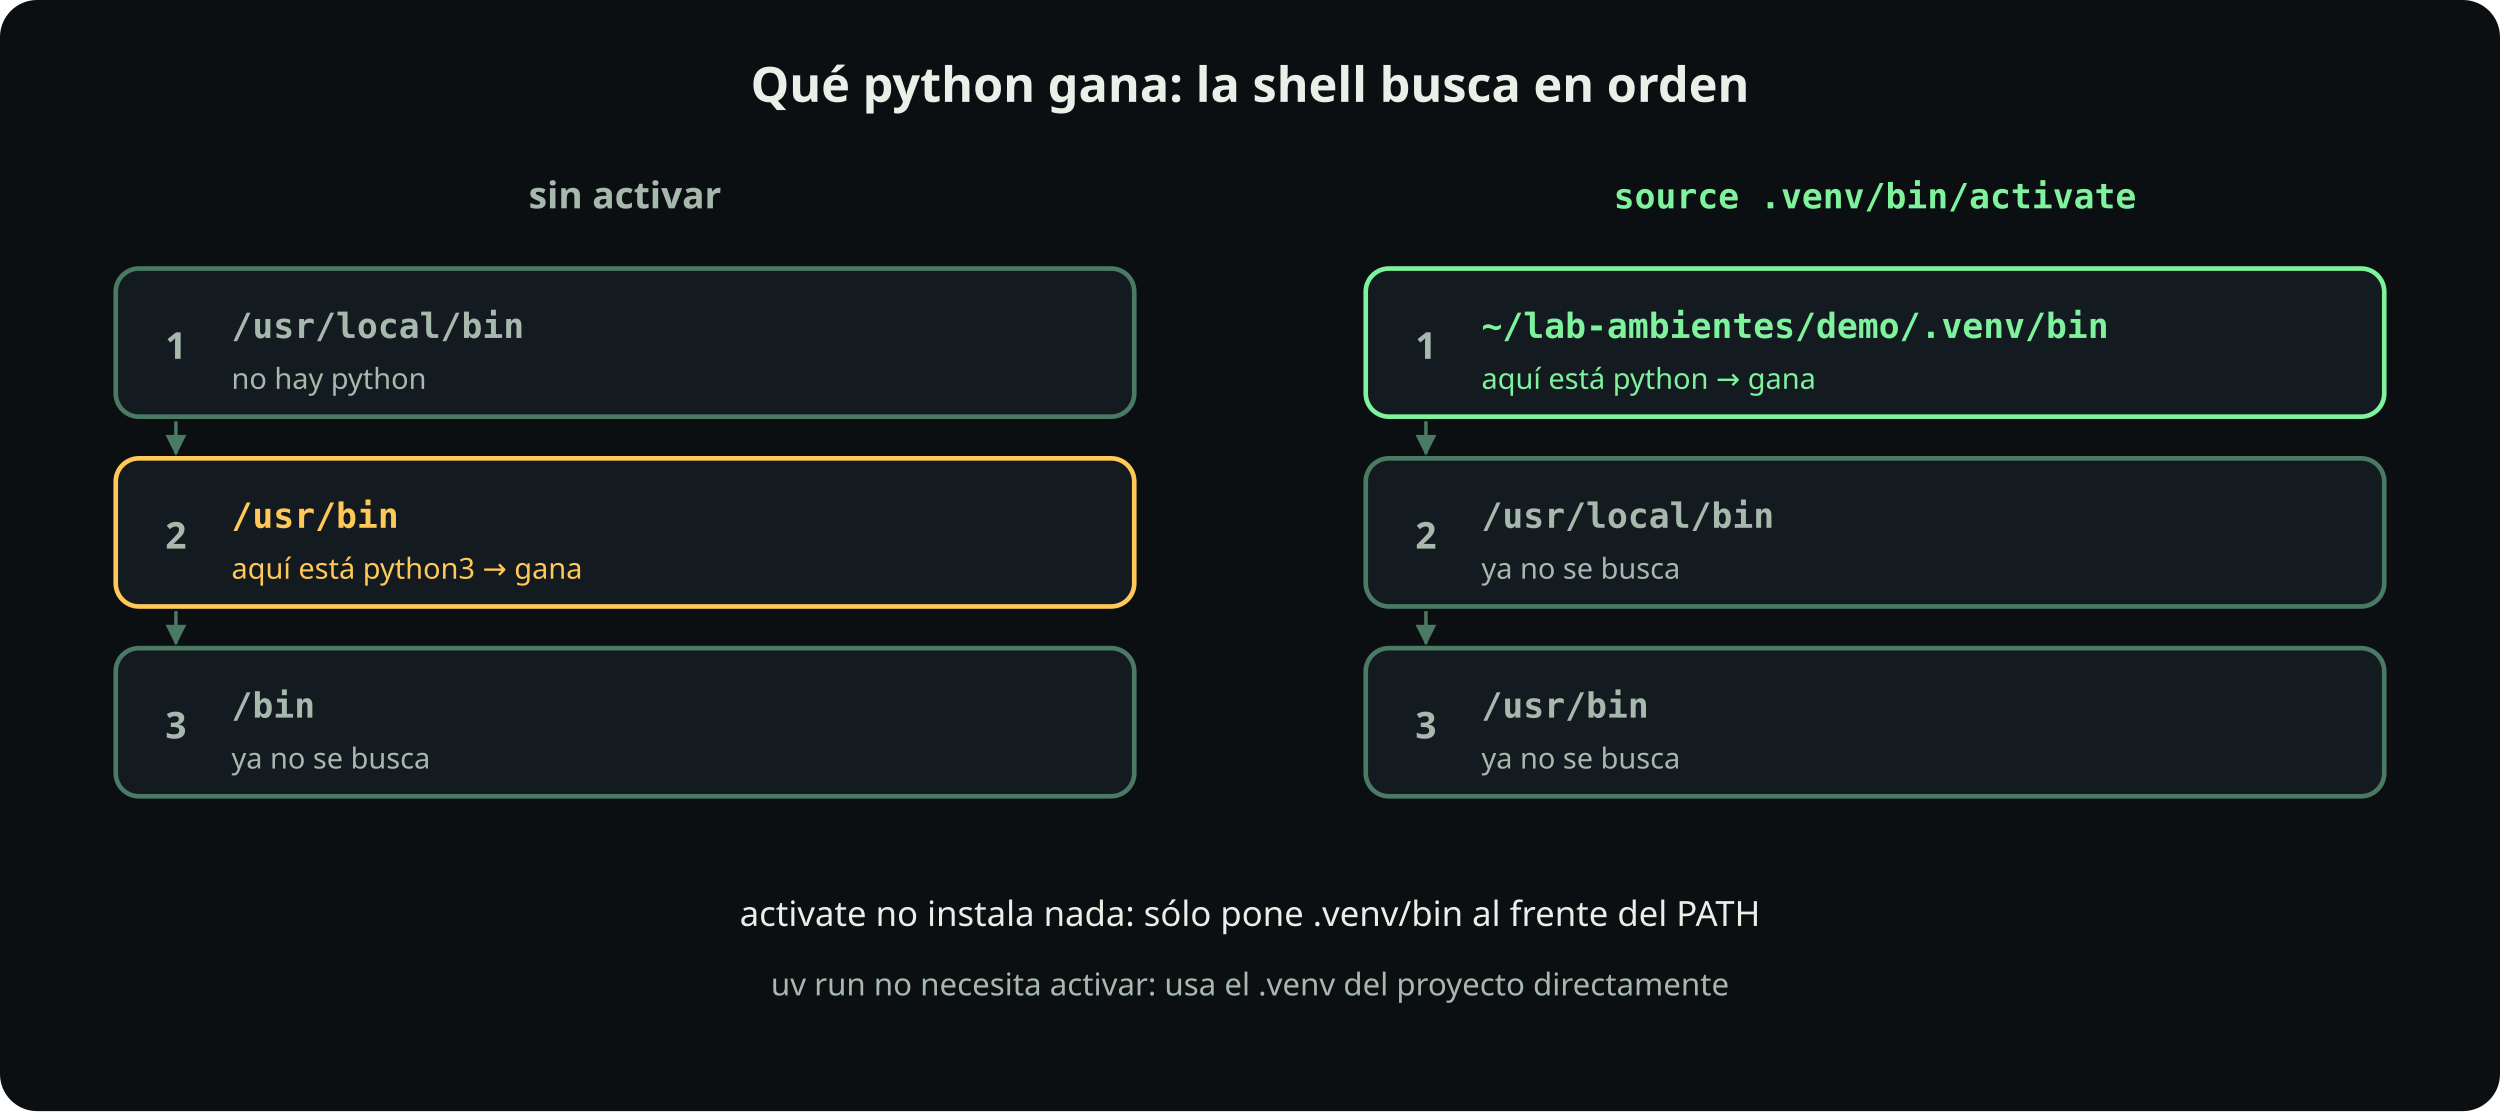
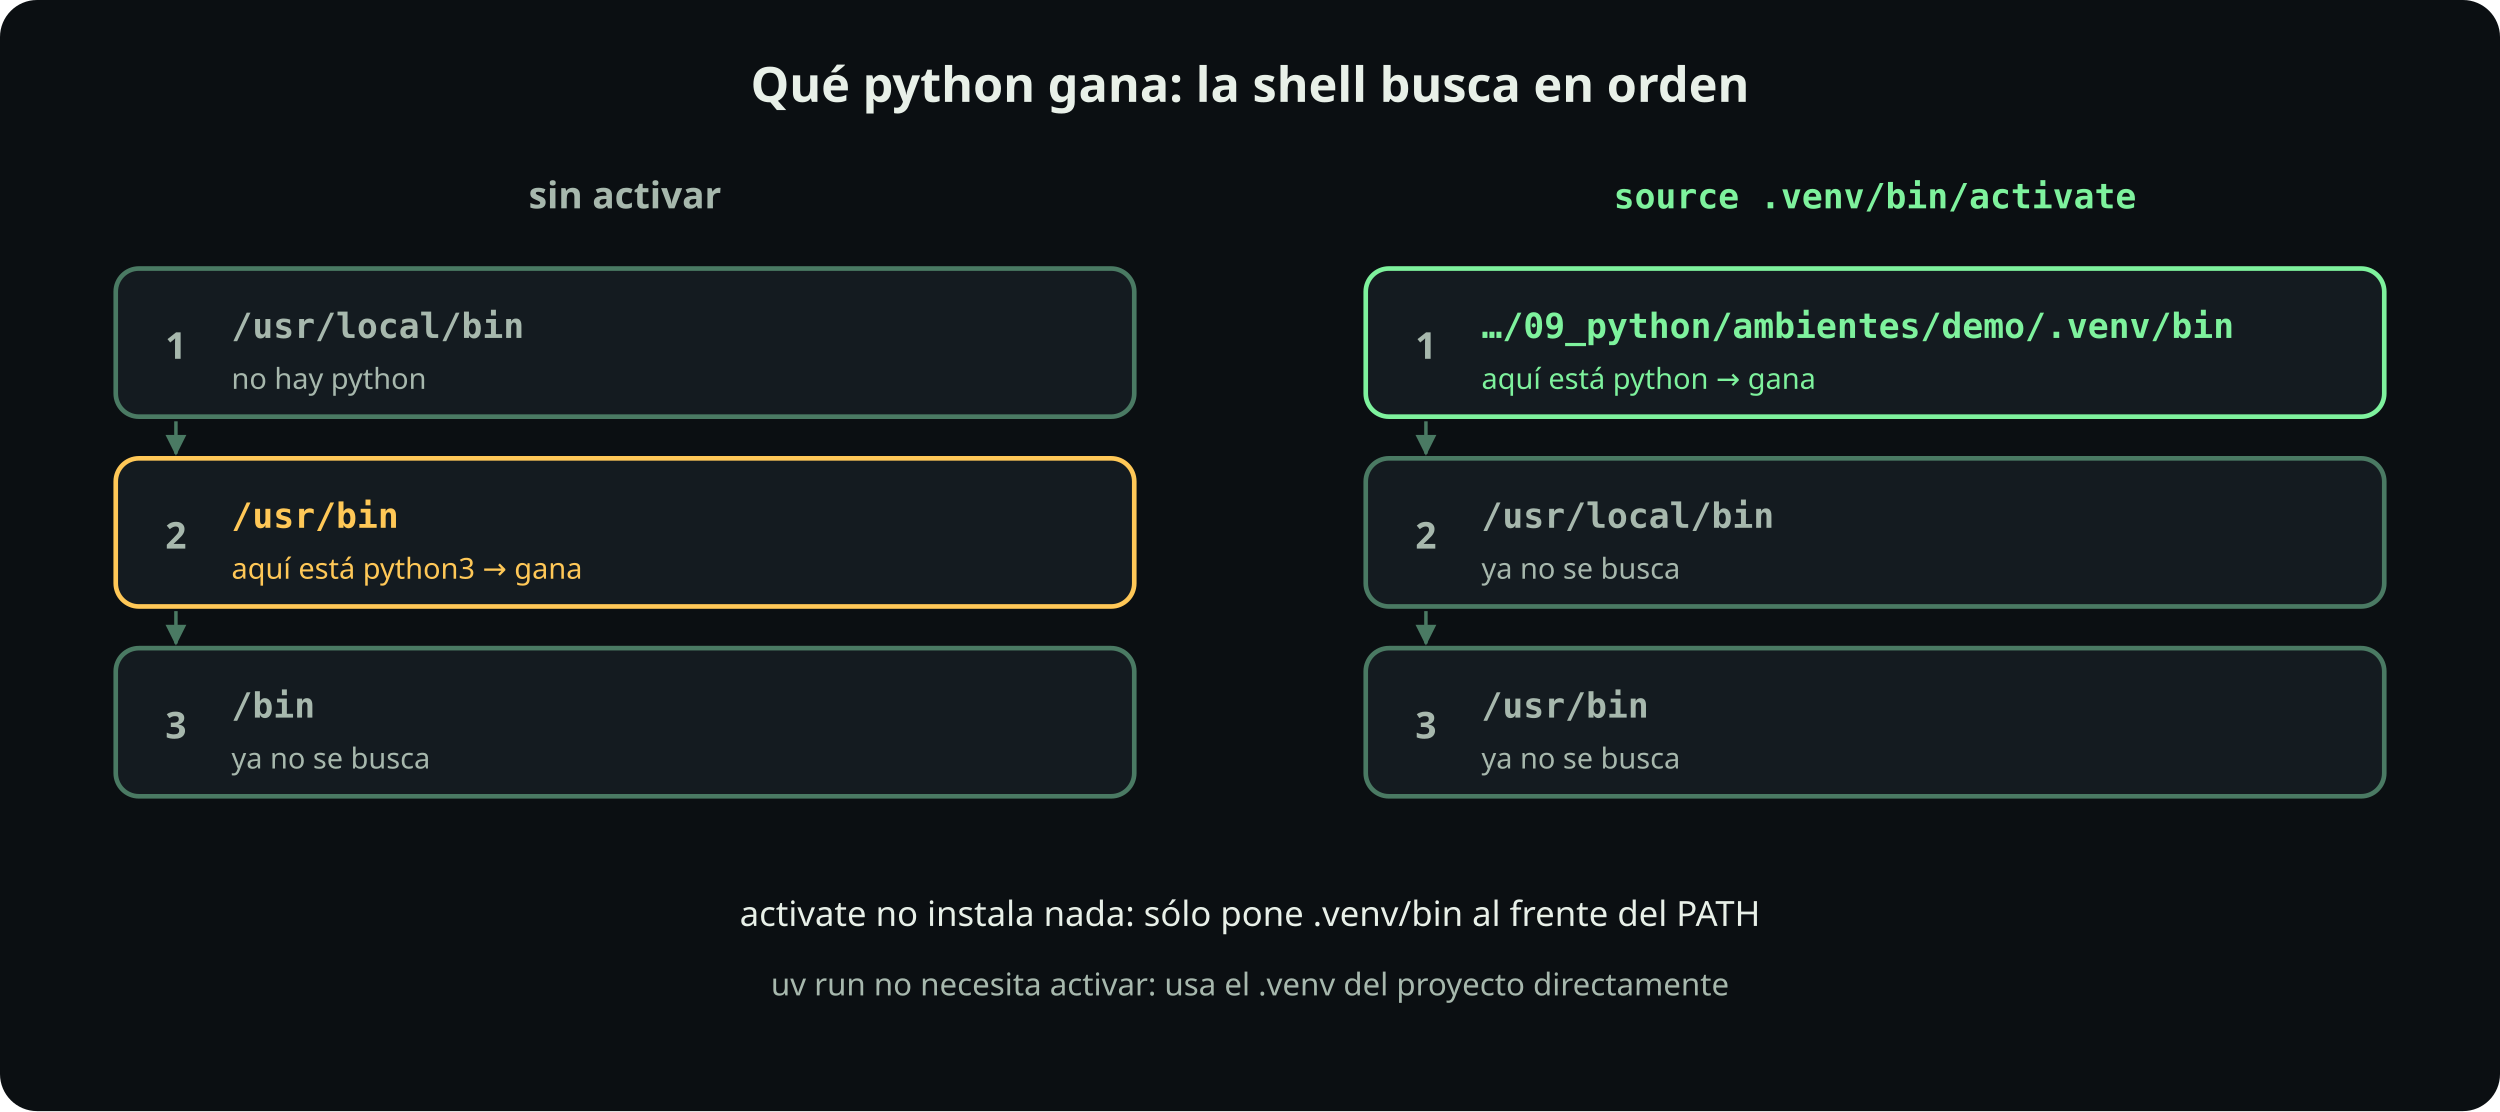
<svg xmlns="http://www.w3.org/2000/svg" width="1080" height="480" viewBox="0 0 1080 480" role="img" aria-label="Dos columnas con las carpetas del PATH en el orden en que la shell las recorre buscando python. Sin activar: /usr/local/bin, /usr/bin y /bin; el python3 de /usr/bin gana. Despues de source .venv/bin/activate: la carpeta .venv/bin del proyecto queda primero y su python gana, antes que /usr/local/bin y /usr/bin. Al pie: activate no instala nada, solo pone .venv/bin al frente del PATH, y uv run no necesita activar">
  <rect x="0" y="0" width="1080" height="480" rx="16" fill="#0b0f12" />
  <defs>
    <marker id="f4a7a63" viewBox="0 0 10 10" refX="9" refY="5" markerWidth="6" markerHeight="6" orient="auto-start-reverse">
      <path d="M 0 0 L 10 5 L 0 10 z" fill="#4a7a63" />
    </marker>
    <marker id="f7ef29d" viewBox="0 0 10 10" refX="9" refY="5" markerWidth="6" markerHeight="6" orient="auto-start-reverse">
      <path d="M 0 0 L 10 5 L 0 10 z" fill="#7ef29d" />
    </marker>
    <marker id="fffc857" viewBox="0 0 10 10" refX="9" refY="5" markerWidth="6" markerHeight="6" orient="auto-start-reverse">
      <path d="M 0 0 L 10 5 L 0 10 z" fill="#ffc857" />
    </marker>
    <marker id="f6fd8e8" viewBox="0 0 10 10" refX="9" refY="5" markerWidth="6" markerHeight="6" orient="auto-start-reverse">
      <path d="M 0 0 L 10 5 L 0 10 z" fill="#6fd8e8" />
    </marker>
    <marker id="fc9a7ff" viewBox="0 0 10 10" refX="9" refY="5" markerWidth="6" markerHeight="6" orient="auto-start-reverse">
      <path d="M 0 0 L 10 5 L 0 10 z" fill="#c9a7ff" />
    </marker>
    <marker id="fff8a7a" viewBox="0 0 10 10" refX="9" refY="5" markerWidth="6" markerHeight="6" orient="auto-start-reverse">
      <path d="M 0 0 L 10 5 L 0 10 z" fill="#ff8a7a" />
    </marker>
    <marker id="fa7b8ad" viewBox="0 0 10 10" refX="9" refY="5" markerWidth="6" markerHeight="6" orient="auto-start-reverse">
      <path d="M 0 0 L 10 5 L 0 10 z" fill="#a7b8ad" />
    </marker>
    <marker id="fe8f0e8" viewBox="0 0 10 10" refX="9" refY="5" markerWidth="6" markerHeight="6" orient="auto-start-reverse">
      <path d="M 0 0 L 10 5 L 0 10 z" fill="#e8f0e8" />
    </marker>
  </defs>
  <text x="540.0" y="44" fill="#e8f0e8" font-family="system-ui, sans-serif" font-size="21" font-weight="600" text-anchor="middle">Qué python gana: la shell busca en orden</text>
  <text x="270" y="90" fill="#a7b8ad" font-family="system-ui, sans-serif" font-size="16" font-weight="600" text-anchor="middle">sin activar</text>
  <text x="810" y="90" fill="#7ef29d" font-family="ui-monospace, SFMono-Regular, Menlo, monospace" font-size="15" font-weight="600" text-anchor="middle">source .venv/bin/activate</text>
  <rect x="50" y="116" width="440" height="64" rx="10" fill="#141b20" stroke="#4a7a63" stroke-width="2" />
  <text x="76" y="155" fill="#a7b8ad" font-family="system-ui, sans-serif" font-size="16" font-weight="600" text-anchor="middle">1</text>
  <text x="100" y="146" fill="#a7b8ad" font-family="ui-monospace, SFMono-Regular, Menlo, monospace" font-size="15" font-weight="600" text-anchor="start">/usr/local/bin</text>
  <text x="100" y="168" fill="#a7b8ad" font-family="system-ui, sans-serif" font-size="12.5" font-weight="normal" text-anchor="start">no hay python</text>
  <line x1="76" y1="182" x2="76" y2="196" stroke="#4a7a63" stroke-width="1.5" marker-end="url(#f4a7a63)" />
  <rect x="50" y="198" width="440" height="64" rx="10" fill="#141b20" stroke="#ffc857" stroke-width="2" />
  <text x="76" y="237" fill="#a7b8ad" font-family="system-ui, sans-serif" font-size="16" font-weight="600" text-anchor="middle">2</text>
  <text x="100" y="228" fill="#ffc857" font-family="ui-monospace, SFMono-Regular, Menlo, monospace" font-size="15" font-weight="600" text-anchor="start">/usr/bin</text>
  <text x="100" y="250" fill="#ffc857" font-family="system-ui, sans-serif" font-size="12.5" font-weight="normal" text-anchor="start">aquí está python3 → gana</text>
  <line x1="76" y1="264" x2="76" y2="278" stroke="#4a7a63" stroke-width="1.5" marker-end="url(#f4a7a63)" />
  <rect x="50" y="280" width="440" height="64" rx="10" fill="#141b20" stroke="#4a7a63" stroke-width="2" />
  <text x="76" y="319" fill="#a7b8ad" font-family="system-ui, sans-serif" font-size="16" font-weight="600" text-anchor="middle">3</text>
  <text x="100" y="310" fill="#a7b8ad" font-family="ui-monospace, SFMono-Regular, Menlo, monospace" font-size="15" font-weight="600" text-anchor="start">/bin</text>
  <text x="100" y="332" fill="#a7b8ad" font-family="system-ui, sans-serif" font-size="12.5" font-weight="normal" text-anchor="start">ya no se busca</text>
  <rect x="590" y="116" width="440" height="64" rx="10" fill="#141b20" stroke="#7ef29d" stroke-width="2" />
  <text x="616" y="155" fill="#a7b8ad" font-family="system-ui, sans-serif" font-size="16" font-weight="600" text-anchor="middle">1</text>
-   <text x="640" y="146" fill="#7ef29d" font-family="ui-monospace, SFMono-Regular, Menlo, monospace" font-size="15" font-weight="600" text-anchor="start">~/lab-ambientes/demo/.venv/bin</text>
+   <text x="640" y="146" fill="#7ef29d" font-family="ui-monospace, SFMono-Regular, Menlo, monospace" font-size="15" font-weight="600" text-anchor="start">…/09_python/ambientes/demo/.venv/bin</text>
  <text x="640" y="168" fill="#7ef29d" font-family="system-ui, sans-serif" font-size="12.5" font-weight="normal" text-anchor="start">aquí está python → gana</text>
  <line x1="616" y1="182" x2="616" y2="196" stroke="#4a7a63" stroke-width="1.5" marker-end="url(#f4a7a63)" />
  <rect x="590" y="198" width="440" height="64" rx="10" fill="#141b20" stroke="#4a7a63" stroke-width="2" />
  <text x="616" y="237" fill="#a7b8ad" font-family="system-ui, sans-serif" font-size="16" font-weight="600" text-anchor="middle">2</text>
  <text x="640" y="228" fill="#a7b8ad" font-family="ui-monospace, SFMono-Regular, Menlo, monospace" font-size="15" font-weight="600" text-anchor="start">/usr/local/bin</text>
  <text x="640" y="250" fill="#a7b8ad" font-family="system-ui, sans-serif" font-size="12.5" font-weight="normal" text-anchor="start">ya no se busca</text>
  <line x1="616" y1="264" x2="616" y2="278" stroke="#4a7a63" stroke-width="1.5" marker-end="url(#f4a7a63)" />
  <rect x="590" y="280" width="440" height="64" rx="10" fill="#141b20" stroke="#4a7a63" stroke-width="2" />
  <text x="616" y="319" fill="#a7b8ad" font-family="system-ui, sans-serif" font-size="16" font-weight="600" text-anchor="middle">3</text>
  <text x="640" y="310" fill="#a7b8ad" font-family="ui-monospace, SFMono-Regular, Menlo, monospace" font-size="15" font-weight="600" text-anchor="start">/usr/bin</text>
  <text x="640" y="332" fill="#a7b8ad" font-family="system-ui, sans-serif" font-size="12.5" font-weight="normal" text-anchor="start">ya no se busca</text>
  <text x="540.0" y="400" fill="#e8f0e8" font-family="system-ui, sans-serif" font-size="15" font-weight="normal" text-anchor="middle">activate no instala nada: sólo pone .venv/bin al frente del PATH</text>
  <text x="540.0" y="430" fill="#a7b8ad" font-family="system-ui, sans-serif" font-size="13.5" font-weight="normal" text-anchor="middle">uv run no necesita activar: usa el .venv del proyecto directamente</text>
</svg>
